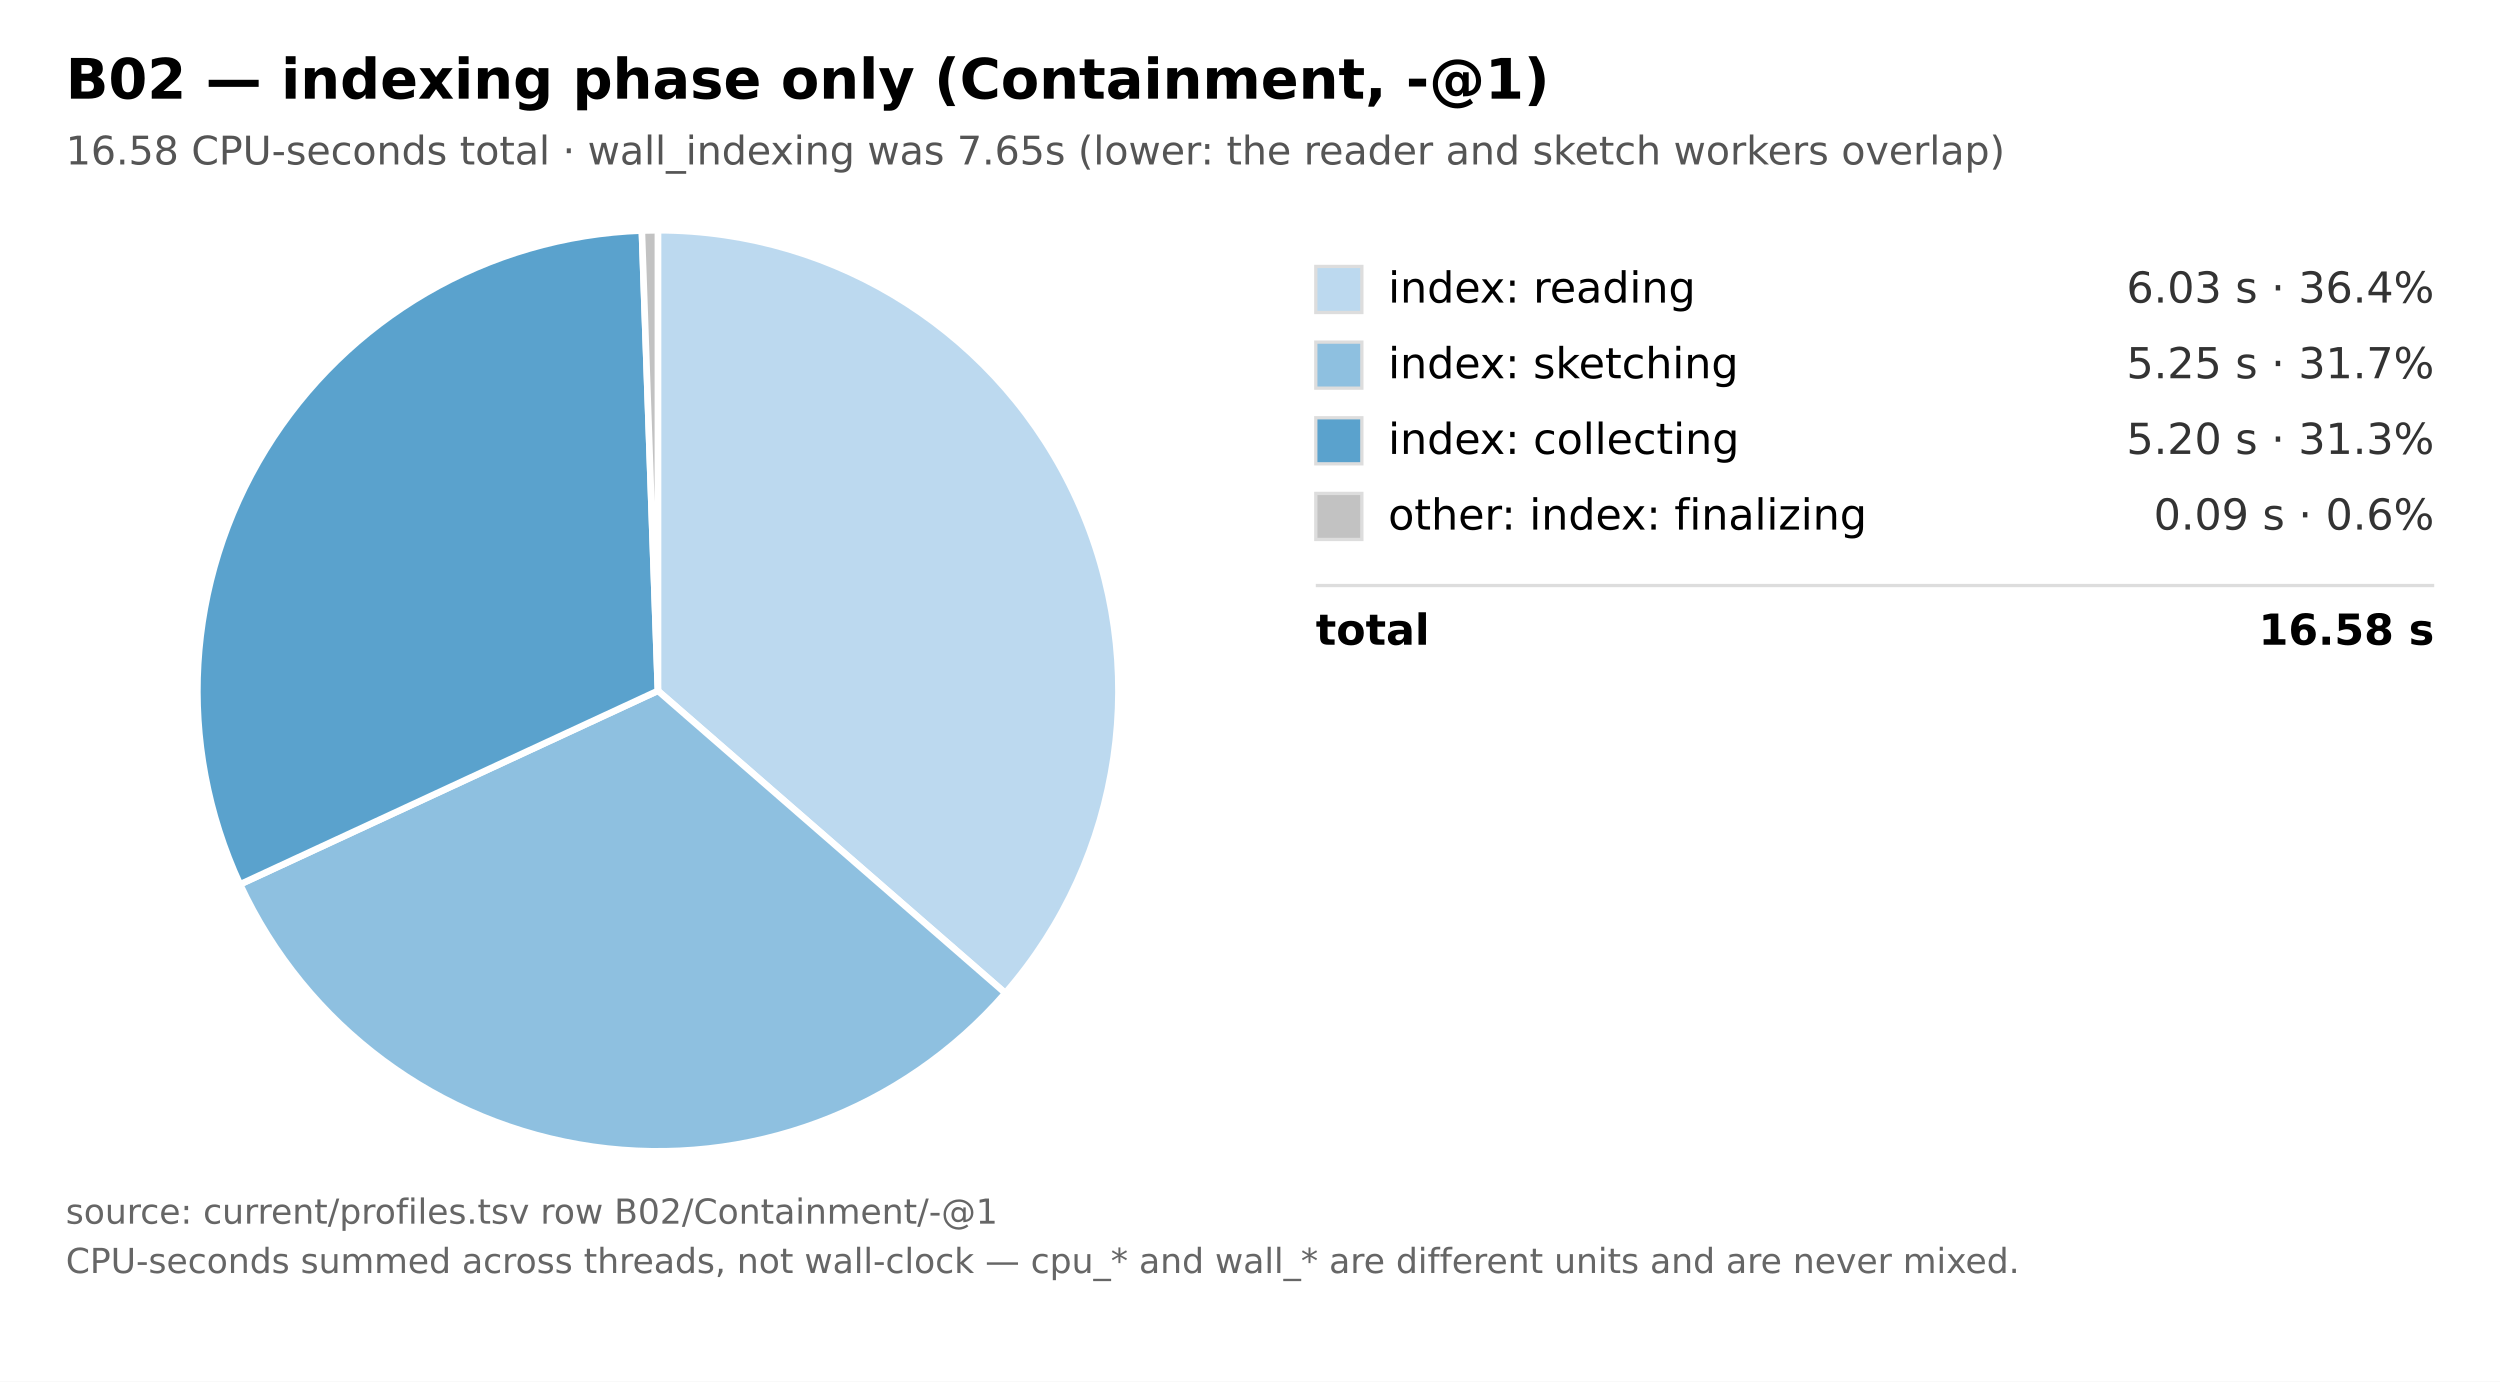
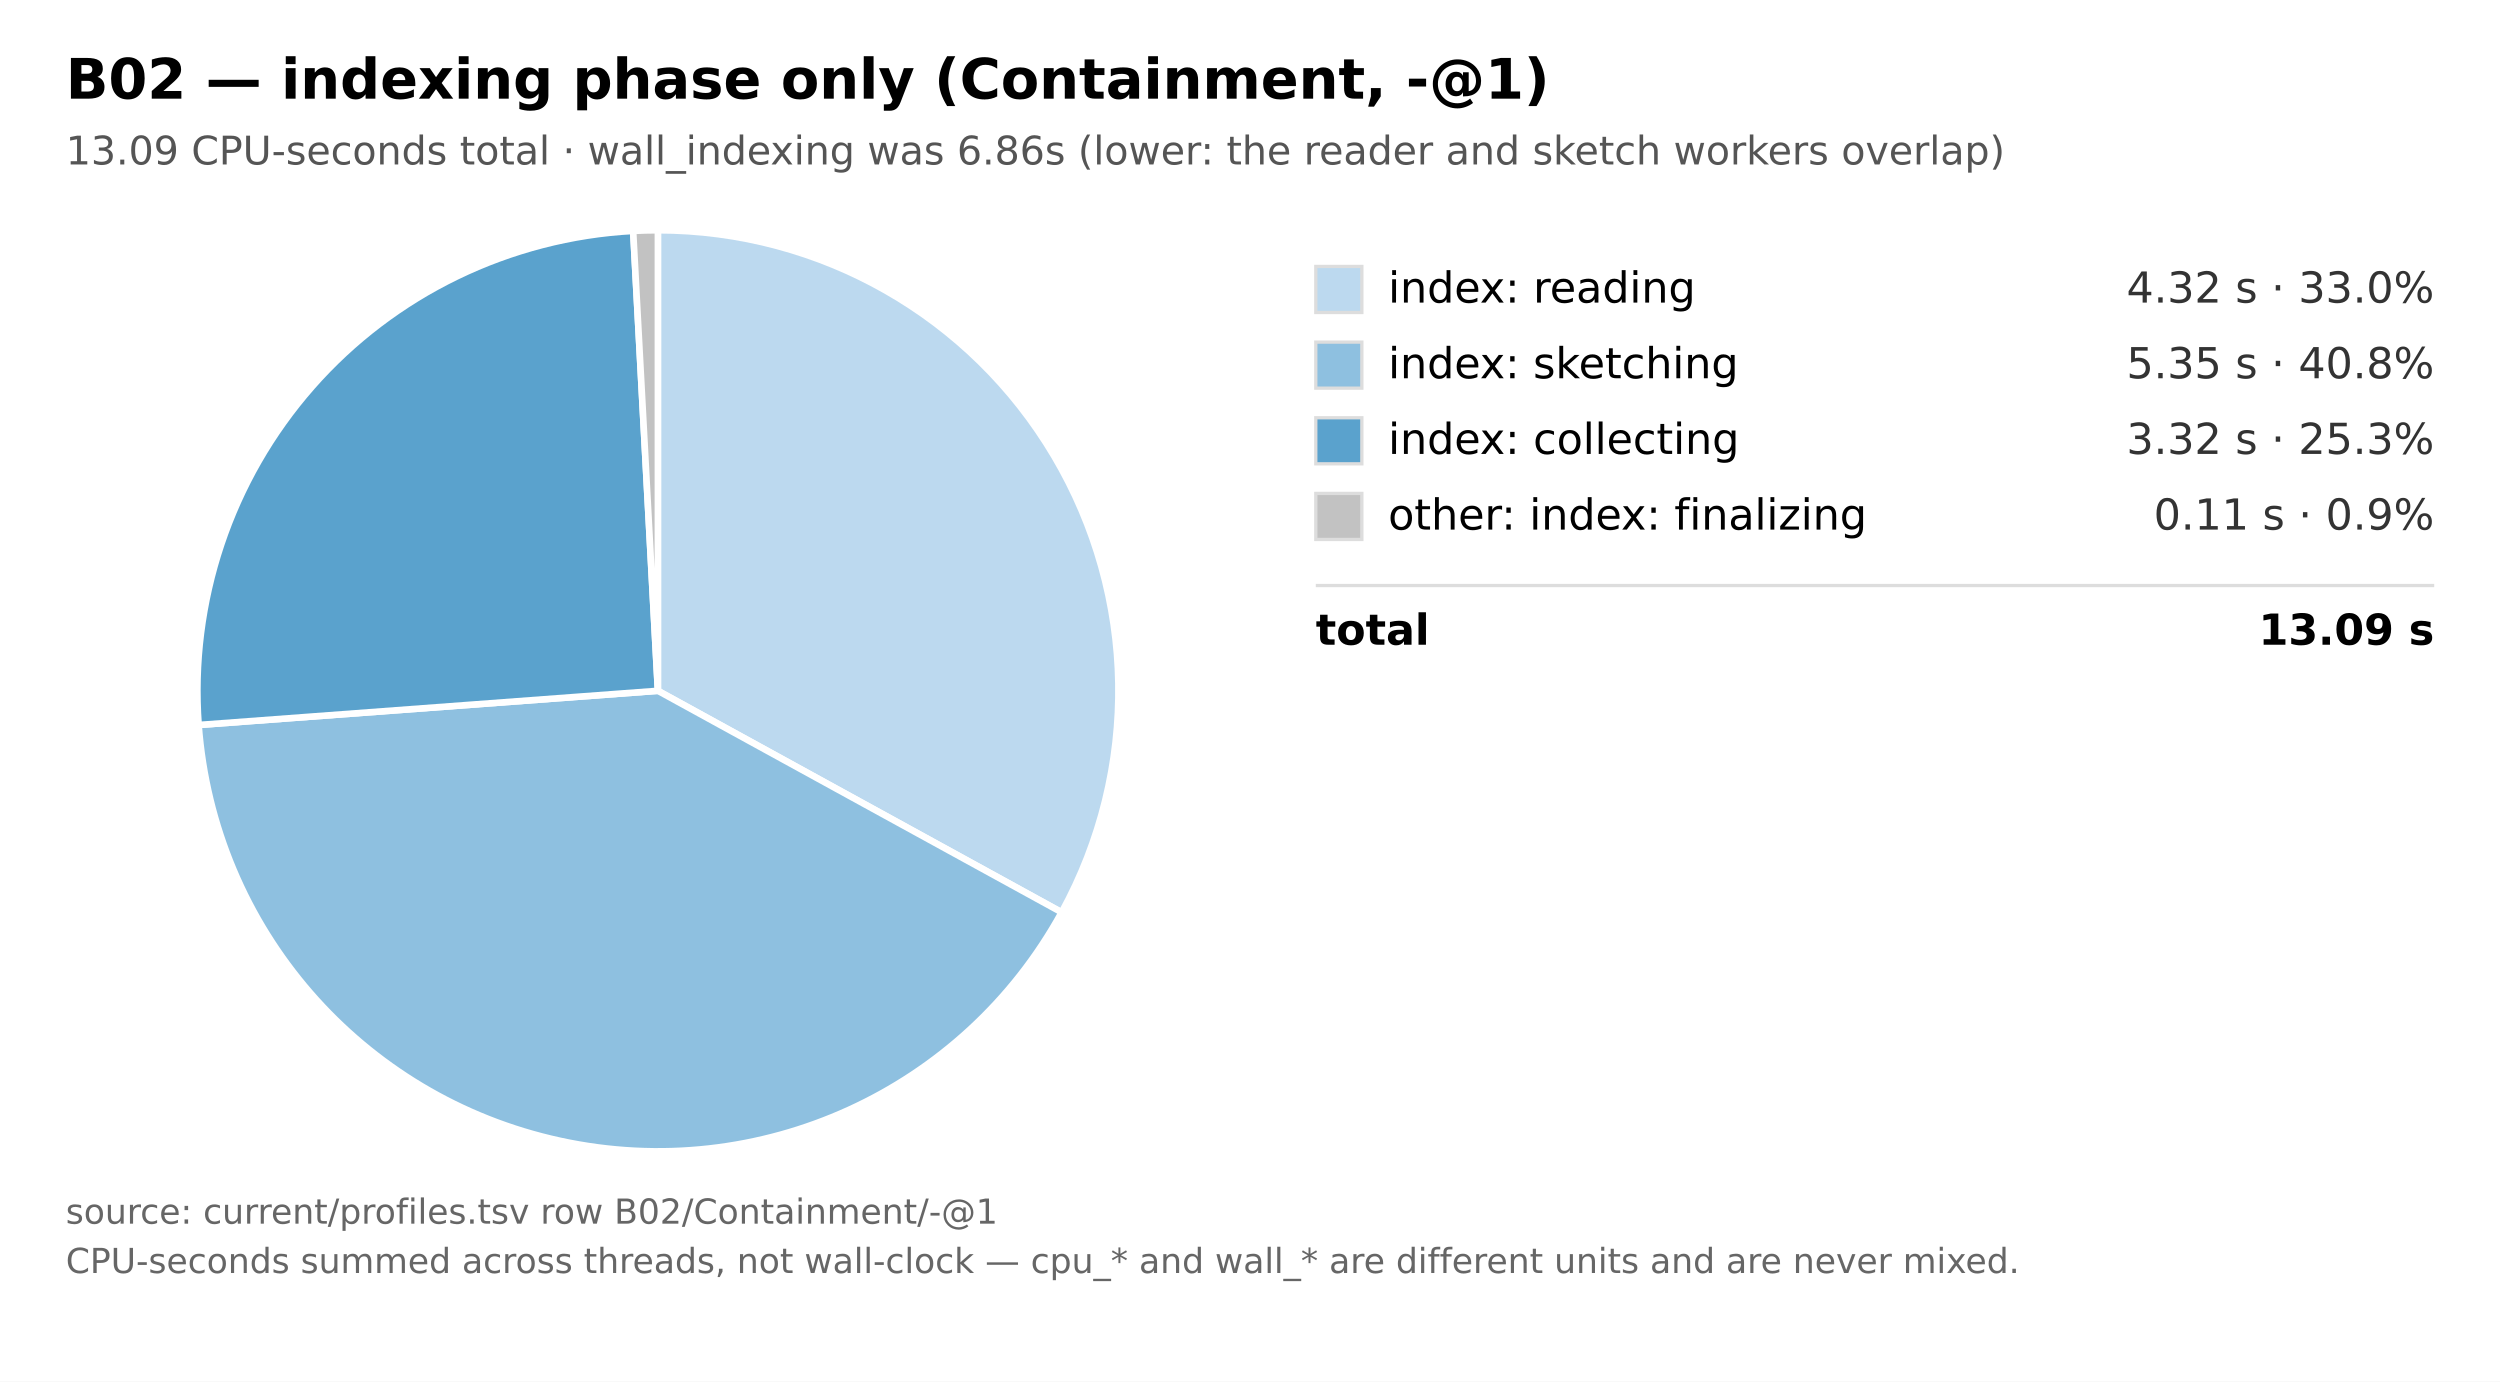
<svg xmlns="http://www.w3.org/2000/svg" width="760" height="420" viewBox="0 0 760 420" font-family="DejaVu Sans, Helvetica, Arial, sans-serif">
  <rect width="760" height="420" fill="#ffffff" />
  <text x="20" y="30" font-size="17" font-weight="bold">B02 — indexing phase only (Containment, -@1)</text>
-   <text x="20" y="50" font-size="12" fill="#555555">16.58 CPU-seconds total · wall_indexing was 7.65s (lower: the reader and sketch workers overlap)</text>
-   <path d="M 200.00,210.00 L 200.00,70.00 A 140.00,140.00 0 0,1 305.61,301.91 Z" fill="#bcd9ef" stroke="#ffffff" stroke-width="2" />
-   <path d="M 200.00,210.00 L 305.61,301.91 A 140.00,140.00 0 0,1 72.97,268.84 Z" fill="#8ec0e0" stroke="#ffffff" stroke-width="2" />
-   <path d="M 200.00,210.00 L 72.97,268.84 A 140.00,140.00 0 0,1 195.12,70.09 Z" fill="#5aa2cd" stroke="#ffffff" stroke-width="2" />
-   <path d="M 200.00,210.00 L 195.12,70.09 A 140.00,140.00 0 0,1 200.00,70.00 Z" fill="#c2c2c2" stroke="#ffffff" stroke-width="2" />
+   <text x="20" y="50" font-size="12" fill="#555555">13.09 CPU-seconds total · wall_indexing was 6.86s (lower: the reader and sketch workers overlap)</text>
+   <path d="M 200.00,210.00 L 200.00,70.00 A 140.00,140.00 0 0,1 322.74,277.35 Z" fill="#bcd9ef" stroke="#ffffff" stroke-width="2" />
+   <path d="M 200.00,210.00 L 322.74,277.35 A 140.00,140.00 0 0,1 60.39,220.39 Z" fill="#8ec0e0" stroke="#ffffff" stroke-width="2" />
+   <path d="M 200.00,210.00 L 60.39,220.39 A 140.00,140.00 0 0,1 192.48,70.20 Z" fill="#5aa2cd" stroke="#ffffff" stroke-width="2" />
+   <path d="M 200.00,210.00 L 192.48,70.20 A 140.00,140.00 0 0,1 200.00,70.00 Z" fill="#c2c2c2" stroke="#ffffff" stroke-width="2" />
  <rect x="400" y="81" width="14" height="14" fill="#bcd9ef" stroke="#dddddd" stroke-width="1" />
  <text x="422" y="92" font-size="13">index: reading</text>
-   <text x="740" y="92" font-size="13" text-anchor="end" fill="#333333">6.03 s · 36.4%</text>
+   <text x="740" y="92" font-size="13" text-anchor="end" fill="#333333">4.32 s · 33.0%</text>
  <rect x="400" y="104" width="14" height="14" fill="#8ec0e0" stroke="#dddddd" stroke-width="1" />
  <text x="422" y="115" font-size="13">index: sketching</text>
-   <text x="740" y="115" font-size="13" text-anchor="end" fill="#333333">5.25 s · 31.7%</text>
+   <text x="740" y="115" font-size="13" text-anchor="end" fill="#333333">5.35 s · 40.8%</text>
  <rect x="400" y="127" width="14" height="14" fill="#5aa2cd" stroke="#dddddd" stroke-width="1" />
  <text x="422" y="138" font-size="13">index: collecting</text>
-   <text x="740" y="138" font-size="13" text-anchor="end" fill="#333333">5.20 s · 31.3%</text>
+   <text x="740" y="138" font-size="13" text-anchor="end" fill="#333333">3.32 s · 25.3%</text>
  <rect x="400" y="150" width="14" height="14" fill="#c2c2c2" stroke="#dddddd" stroke-width="1" />
  <text x="422" y="161" font-size="13">other: index: finalizing</text>
-   <text x="740" y="161" font-size="13" text-anchor="end" fill="#333333">0.09 s · 0.6%</text>
+   <text x="740" y="161" font-size="13" text-anchor="end" fill="#333333">0.11 s · 0.9%</text>
  <line x1="400" y1="178" x2="740" y2="178" stroke="#dddddd" />
  <text x="400" y="196" font-size="13" font-weight="bold">total</text>
-   <text x="740" y="196" font-size="13" text-anchor="end" font-weight="bold">16.58 s</text>
+   <text x="740" y="196" font-size="13" text-anchor="end" font-weight="bold">13.09 s</text>
  <text x="20" y="372" font-size="10.5" fill="#666666">source: current/profiles.tsv row B02/Containment/-@1</text>
  <text x="20" y="387" font-size="10.5" fill="#666666">CPU-seconds summed across threads, not wall-clock — cpu_* and wall_* are different units and are never mixed.</text>
</svg>
